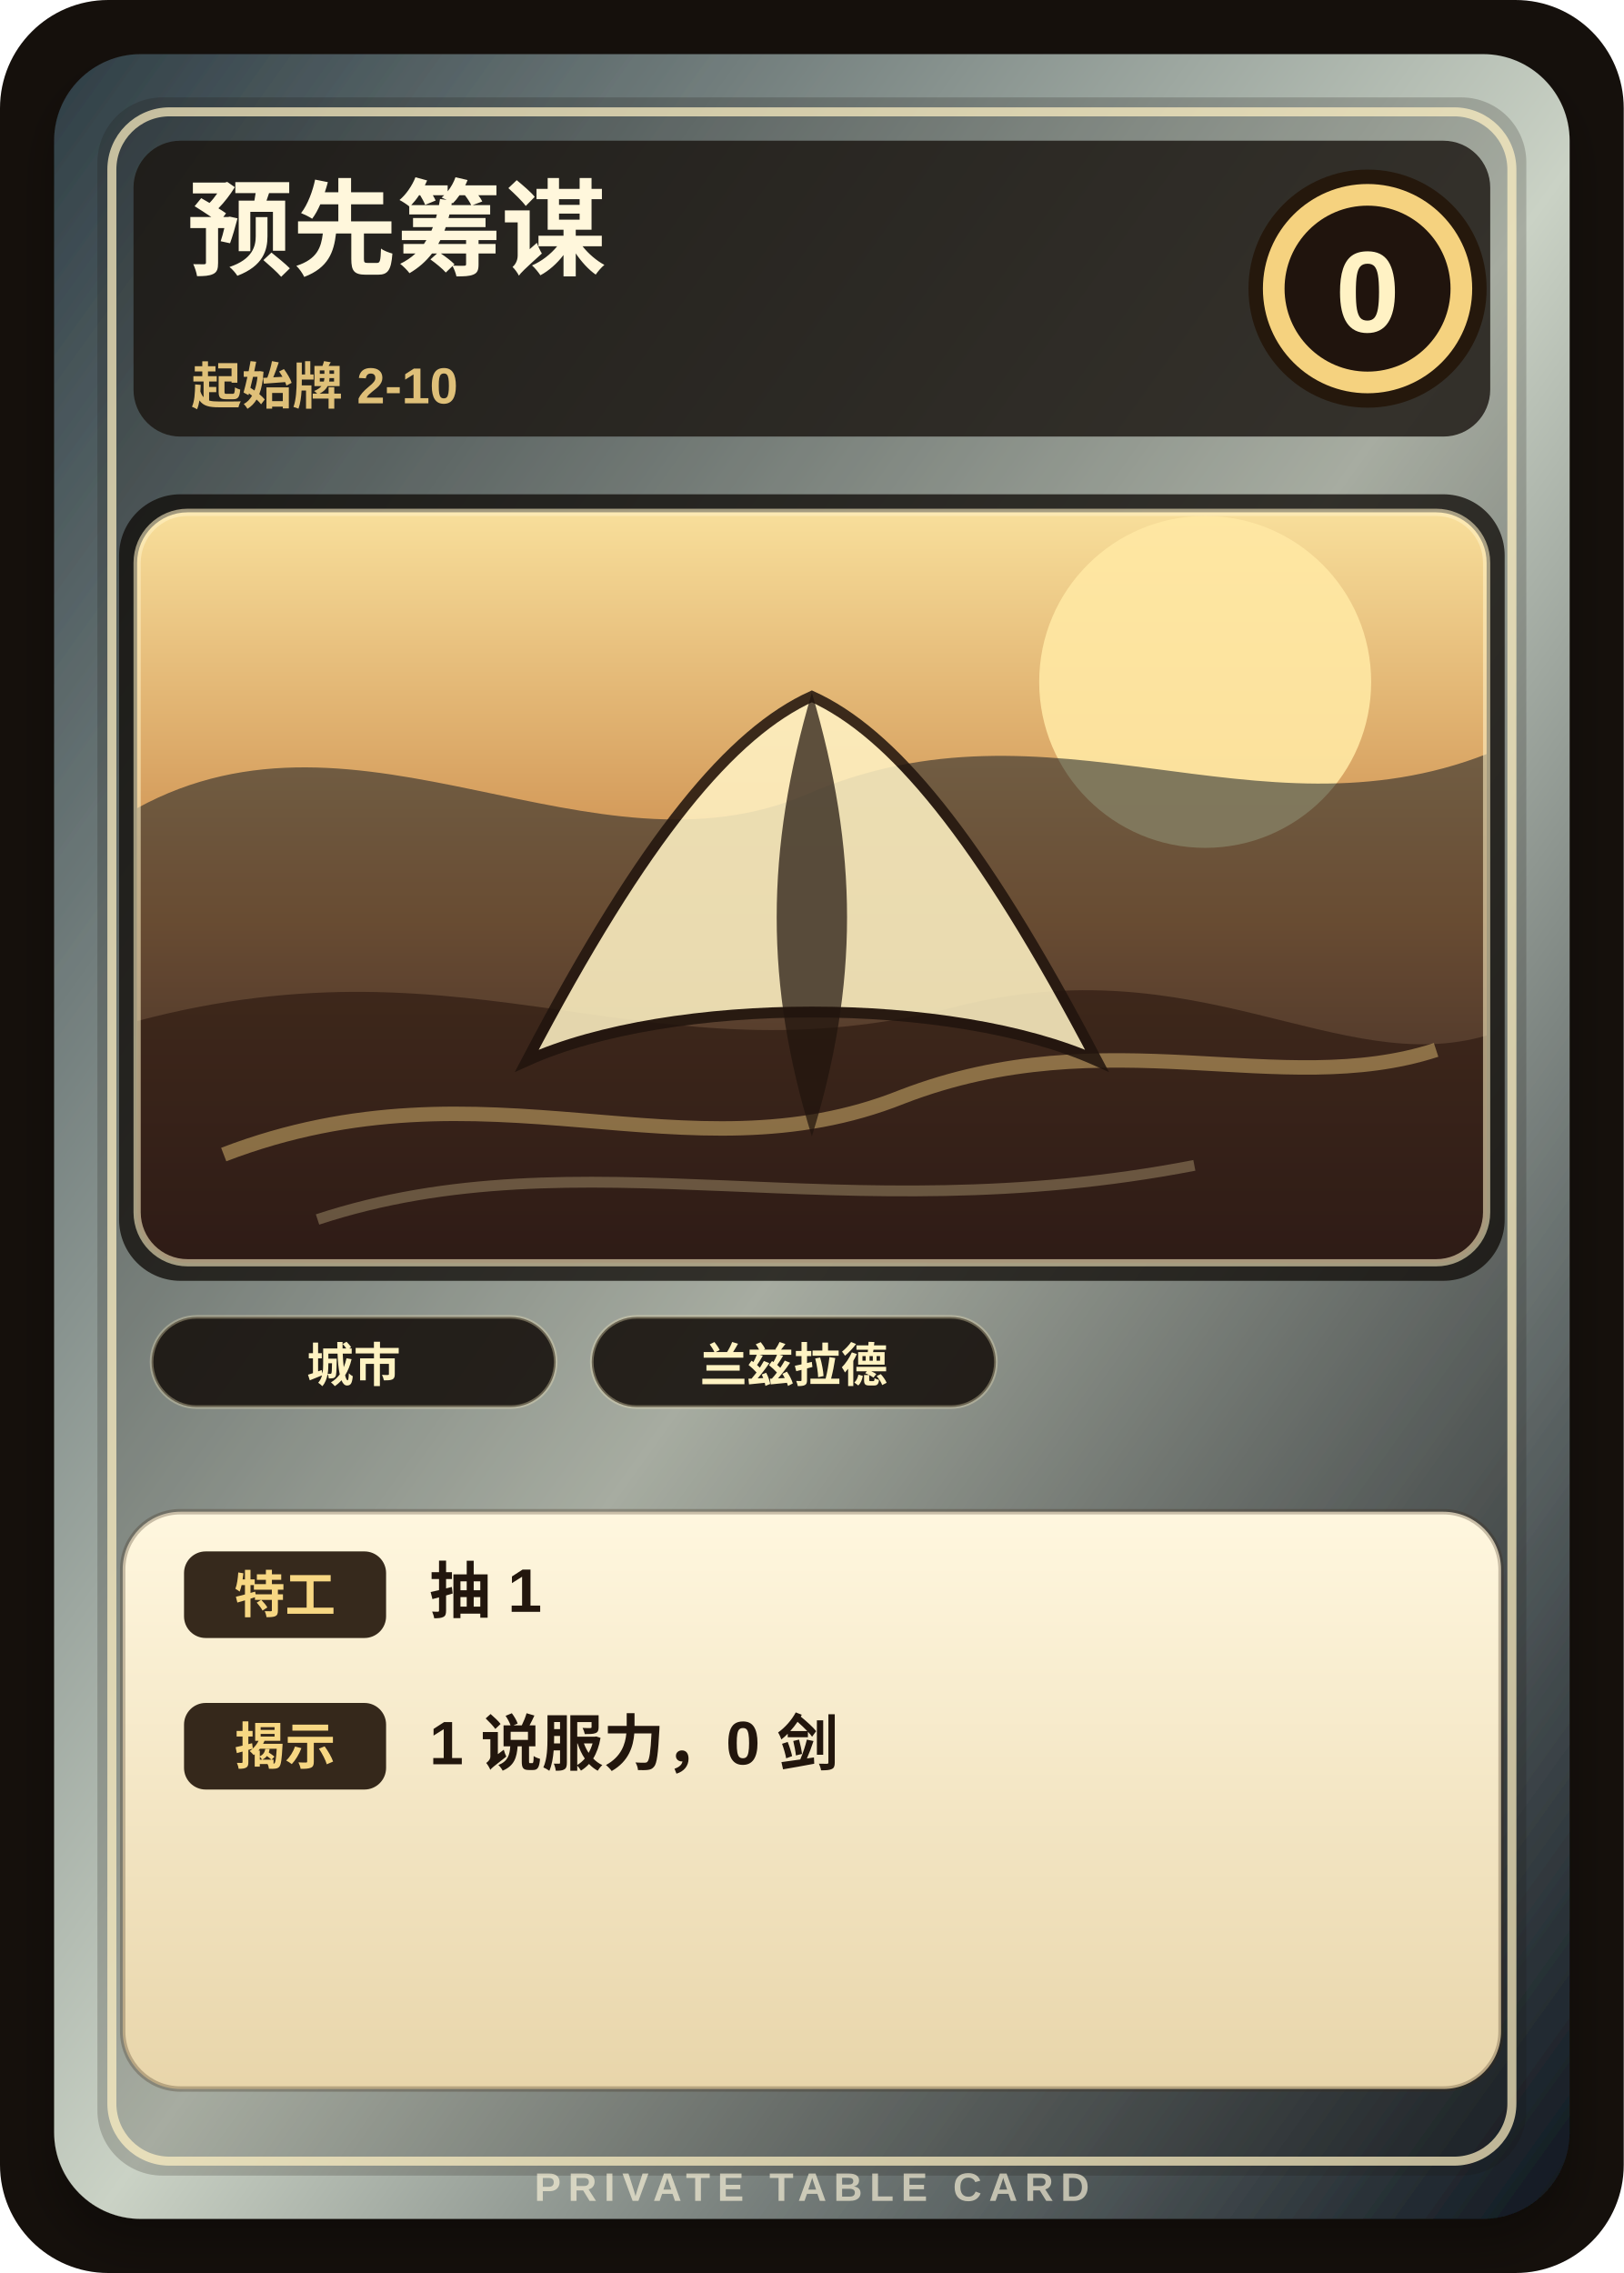
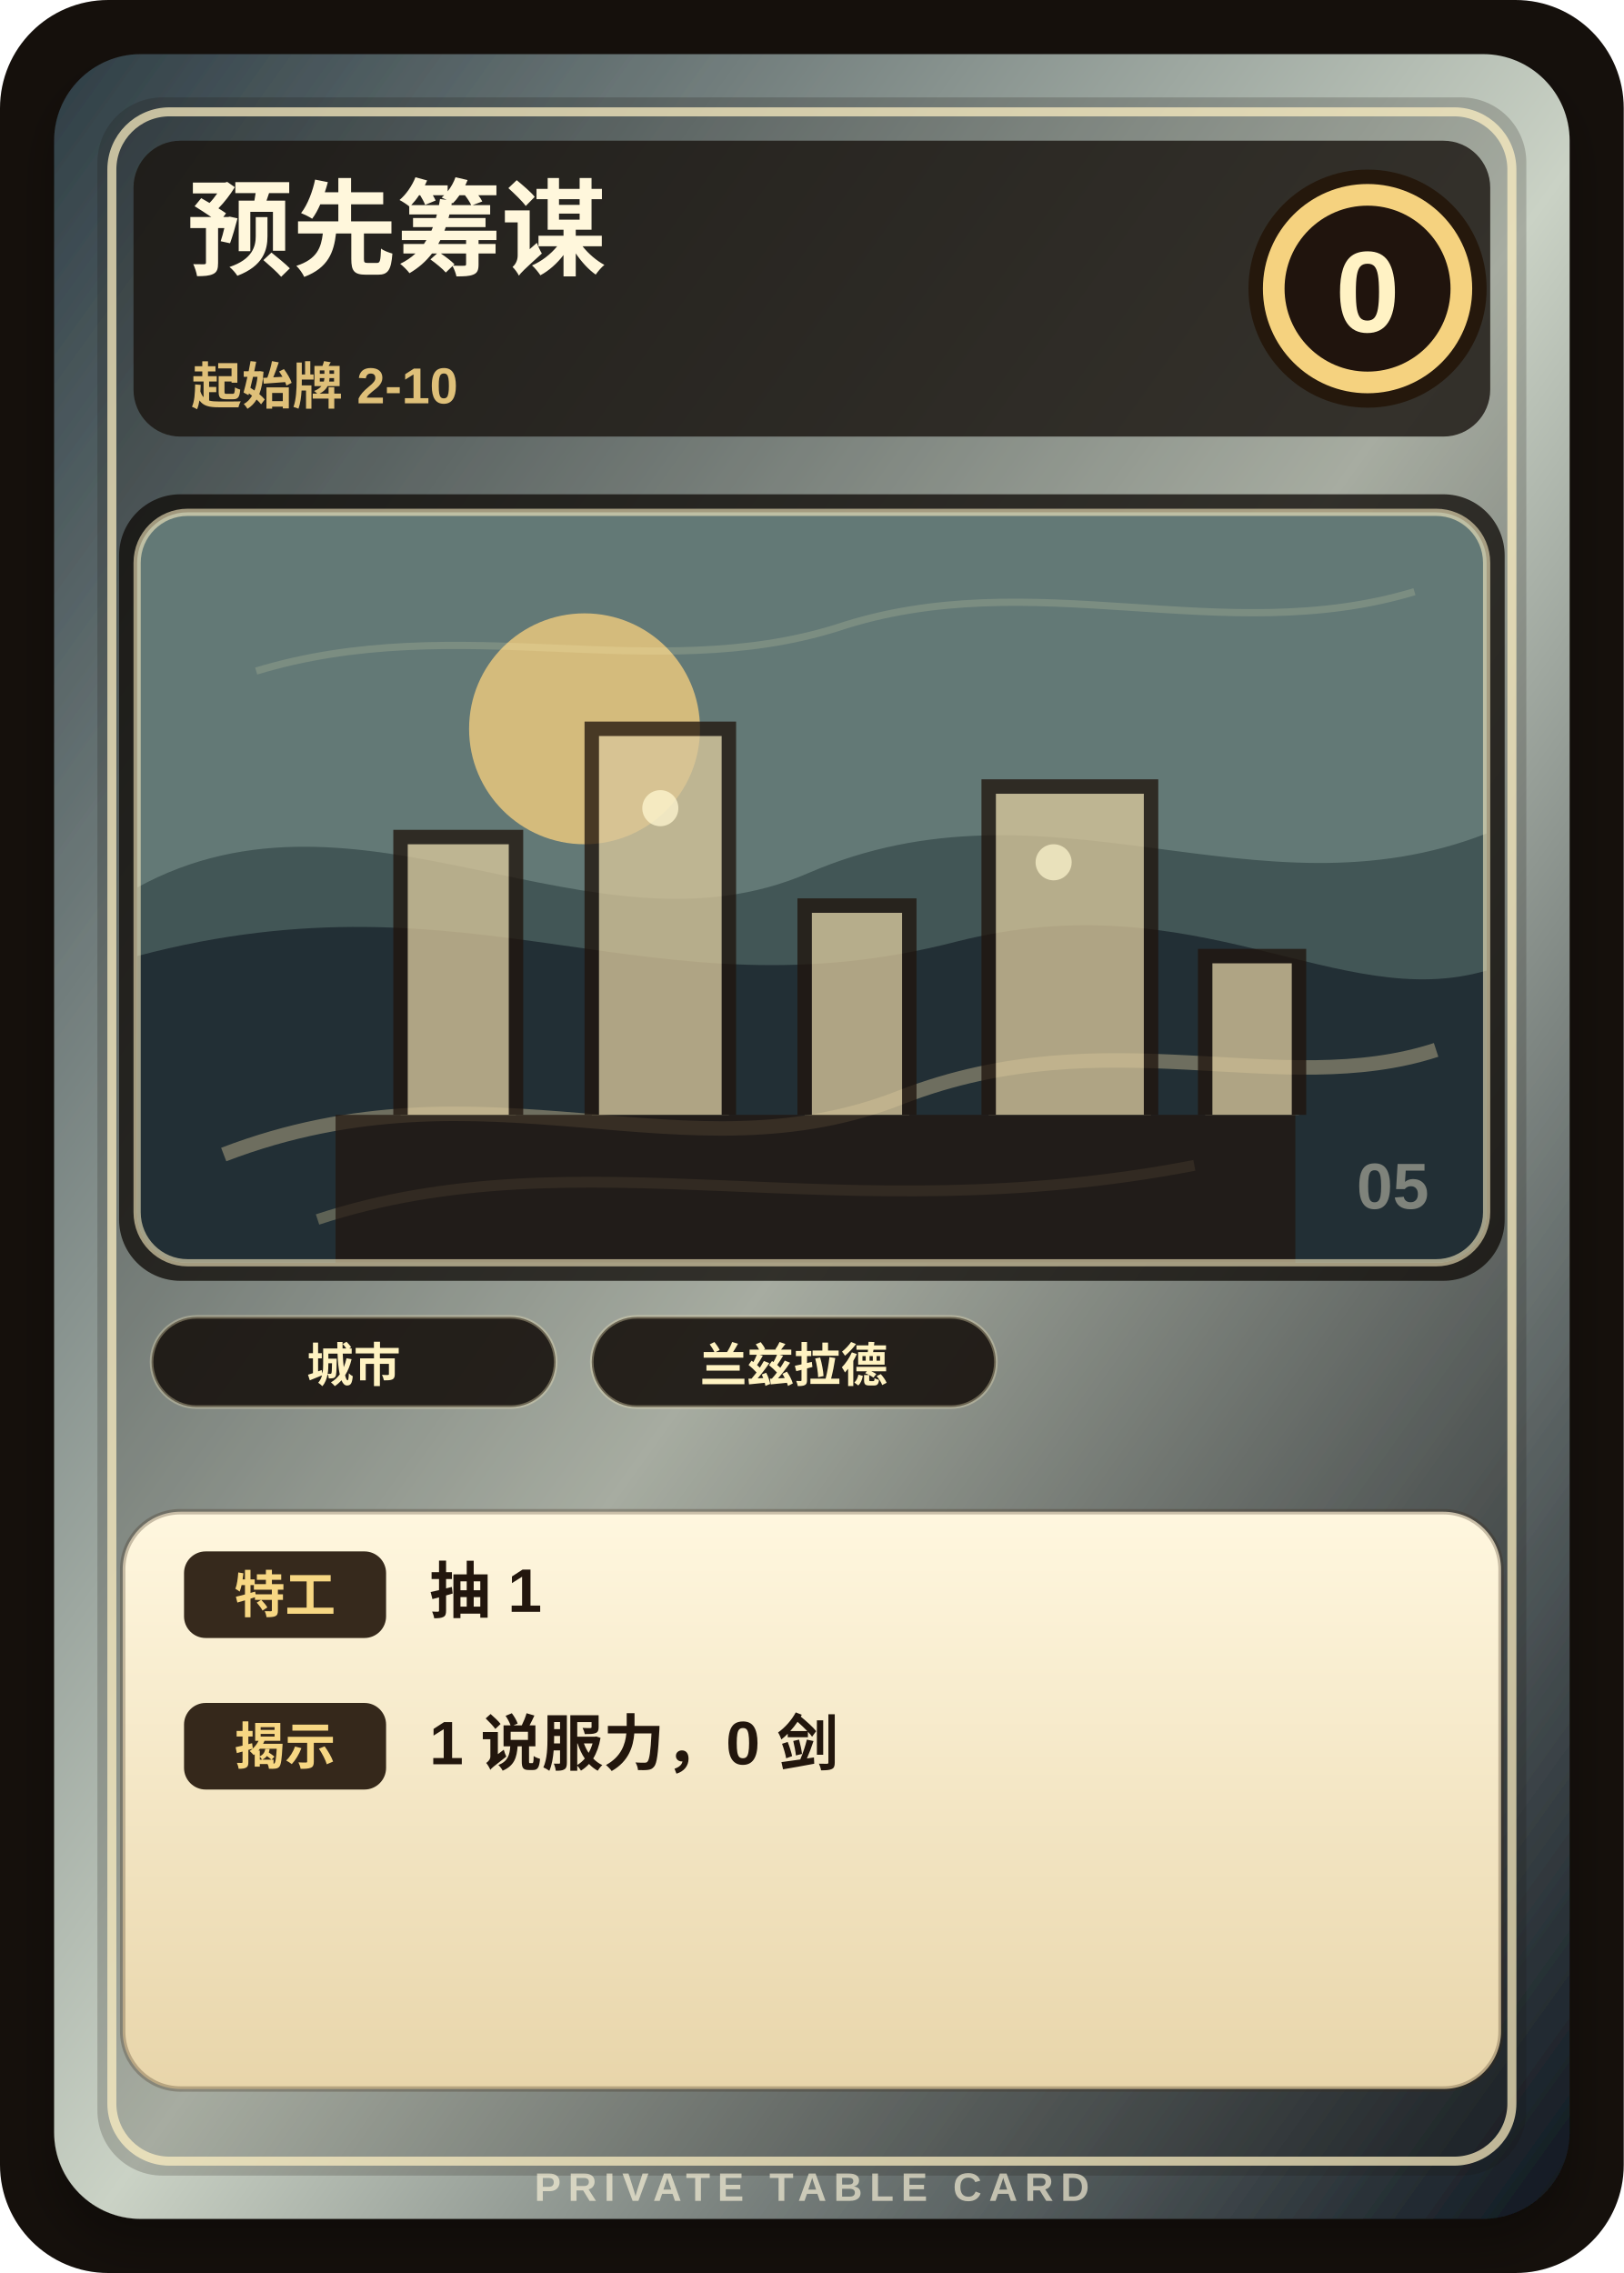
<svg xmlns="http://www.w3.org/2000/svg" width="450" height="630" viewBox="0 0 450 630">
  <defs>
    <linearGradient id="frame" x1="0" y1="0" x2="1" y2="1">
      <stop offset="0" stop-color="#2f3e46" />
      <stop offset="0.52" stop-color="#cad2c5" />
      <stop offset="1" stop-color="#0f1720" />
    </linearGradient>
    <linearGradient id="paper" x1="0" y1="0" x2="0" y2="1">
      <stop offset="0" stop-color="#fff7df" />
      <stop offset="1" stop-color="#e8d5aa" />
    </linearGradient>
    <linearGradient id="artSky" x1="0" y1="0" x2="0" y2="1">
      <stop offset="0" stop-color="#f8df9b" />
      <stop offset="0.55" stop-color="#c88445" />
      <stop offset="1" stop-color="#5f2f24" />
    </linearGradient>
    <filter id="softShadow" x="-12%" y="-12%" width="124%" height="124%">
      <feDropShadow dx="0" dy="7" stdDeviation="6" flood-color="#000000" flood-opacity="0.28" />
    </filter>
    <clipPath id="artClip">
      <rect x="38" y="142" width="374" height="208" rx="14" />
    </clipPath>
  </defs>
  <rect width="450" height="630" rx="30" fill="#15100c" />
  <rect x="15" y="15" width="420" height="600" rx="24" fill="url(#frame)" filter="url(#softShadow)" />
  <rect x="27" y="27" width="396" height="576" rx="18" fill="#19130e" opacity="0.2" />
  <rect x="31" y="31" width="388" height="568" rx="16" fill="none" stroke="#fff2c4" stroke-opacity="0.72" stroke-width="2.5" />
  <rect x="37" y="39" width="376" height="82" rx="13" fill="#1b1611" opacity="0.82" />
  <text x="52" y="74" font-family="Arial, 'PingFang SC', sans-serif" font-size="29" font-weight="900" fill="#fff7dc">预先筹谋</text>
  <text x="53" y="112" font-family="Arial, 'PingFang SC', sans-serif" font-size="14" font-weight="800" fill="#dfc079">起始牌 2-10</text>
  <circle cx="379" cy="80" r="31" fill="#f5d27f" stroke="#25180c" stroke-width="4" />
  <circle cx="379" cy="80" r="23" fill="#20140d" />
  <text x="379" y="92" text-anchor="middle" font-family="Arial, sans-serif" font-size="32" font-weight="900" fill="#fff2c4">0</text>
  <rect x="33" y="137" width="384" height="218" rx="17" fill="#110d09" opacity="0.78" />
  <g clip-path="url(#artClip)">
-     <rect x="38" y="142" width="374" height="208" fill="url(#artSky)" />
-     <circle cx="334" cy="189" r="46" fill="#ffe8a3" opacity="0.9" />
-     <path d="M38 224 C100 190, 164 246, 224 220 C291 191, 348 234, 412 209 L412 350 L38 350 Z" fill="#0f1720" opacity="0.52" />
-     <path d="M38 283 C132 258, 180 301, 265 279 C332 262, 371 299, 412 287 L412 350 L38 350 Z" fill="#2a170f" opacity="0.62" />
-     <path d="M62 320 C135 292, 190 328, 250 304 C307 282, 355 305, 398 291" fill="none" stroke="#f5d27f" stroke-opacity="0.44" stroke-width="4" />
+     <rect x="38" y="142" width="374" height="208" fill="#637976" />
+     <circle cx="162" cy="202" r="32" fill="#e6c57d" opacity="0.86" />
+     <path d="M71 186 C127 169, 181 190, 232 174 C286 156, 339 180, 392 164" fill="none" stroke="#fff3bd" stroke-opacity="0.16" stroke-width="2" />
+     <path d="M38 246 C100 212, 164 268, 224 242 C291 213, 348 256, 412 231 L412 350 L38 350 Z" fill="#2a3d3e" opacity="0.58" />
+     <path d="M38 265 C132 240, 180 283, 265 261 C332 244, 371 281, 412 269 L412 350 L38 350 Z" fill="#0f1720" opacity="0.62" />
+     <path d="M62 320 C135 292, 190 328, 250 304 C307 282, 355 305, 398 291" fill="none" stroke="#d7c59a" stroke-opacity="0.42" stroke-width="4" />
    <path d="M88 338 C161 314, 233 342, 331 323" fill="none" stroke="#f8e6aa" stroke-opacity="0.28" stroke-width="3" />
-     <path d="M146 294 C179 231, 203 203, 225 193 C247 203, 271 231, 304 294 C264 276, 186 276, 146 294 Z" fill="#fff2c4" opacity="0.86" stroke="#20140d" stroke-width="3" />
-     <path d="M225 192 C212 236, 212 273, 225 315 C238 273, 238 236, 225 192 Z" fill="#20140d" opacity="0.72" />
+     <path d="M93 309 H359 V350 H93 Z" fill="#21150e" opacity="0.72" />
+     <path d="M111 309 V232 H143 V309 M164 309 V202 H202 V309 M223 309 V251 H252 V309 M274 309 V218 H319 V309 M334 309 V265 H360 V309" fill="#d7c59a" opacity="0.78" stroke="#20140d" stroke-width="4" />
+     <circle cx="183" cy="224" r="5" fill="#fff7d0" opacity="0.75" />
+     <circle cx="292" cy="239" r="5" fill="#fff7d0" opacity="0.7" />
+     <text x="396" y="335" text-anchor="end" font-family="Arial, sans-serif" font-size="18" font-weight="900" fill="#fff7dc" opacity="0.42">05</text>
  </g>
  <rect x="38" y="142" width="374" height="208" rx="14" fill="none" stroke="#fff2c4" stroke-opacity="0.58" stroke-width="2" />
  <g transform="translate(42 365)">
    <g transform="translate(0 0)">
      <rect width="112" height="25" rx="12.5" fill="#17120d" opacity="0.9" stroke="#fff2c4" stroke-opacity="0.34" />
      <text x="56" y="18" text-anchor="middle" font-family="Arial, 'PingFang SC', sans-serif" font-size="13" font-weight="900" fill="#fff3c2">城市</text>
    </g>
    <g transform="translate(122 0)">
      <rect width="112" height="25" rx="12.5" fill="#17120d" opacity="0.9" stroke="#fff2c4" stroke-opacity="0.34" />
      <text x="56" y="18" text-anchor="middle" font-family="Arial, 'PingFang SC', sans-serif" font-size="13" font-weight="900" fill="#fff3c2">兰兹拉德</text>
    </g>
  </g>
  <rect x="34" y="419" width="382" height="160" rx="16" fill="url(#paper)" stroke="#3b2a18" stroke-opacity="0.28" stroke-width="1.5" />
  <g>
    <rect x="51" y="430" width="56" height="24" rx="6" fill="#25180c" opacity="0.92" />
    <text x="79" y="447" text-anchor="middle" font-family="Arial, 'PingFang SC', sans-serif" font-size="14" font-weight="900" fill="#f7d783">特工</text>
    <text x="119" y="447" font-family="Arial, 'PingFang SC', sans-serif" font-size="17" font-weight="800" fill="#22160d">抽 1</text>
  </g>
  <g>
    <rect x="51" y="472" width="56" height="24" rx="6" fill="#25180c" opacity="0.92" />
    <text x="79" y="489" text-anchor="middle" font-family="Arial, 'PingFang SC', sans-serif" font-size="14" font-weight="900" fill="#f7d783">揭示</text>
    <text x="119" y="489" font-family="Arial, 'PingFang SC', sans-serif" font-size="17" font-weight="800" fill="#22160d">1 说服力，0 剑</text>
  </g>
  <text x="225" y="610" text-anchor="middle" font-family="Arial, sans-serif" font-size="11" font-weight="800" letter-spacing="2" fill="#fff7dc" opacity="0.64">PRIVATE TABLE CARD</text>
</svg>
